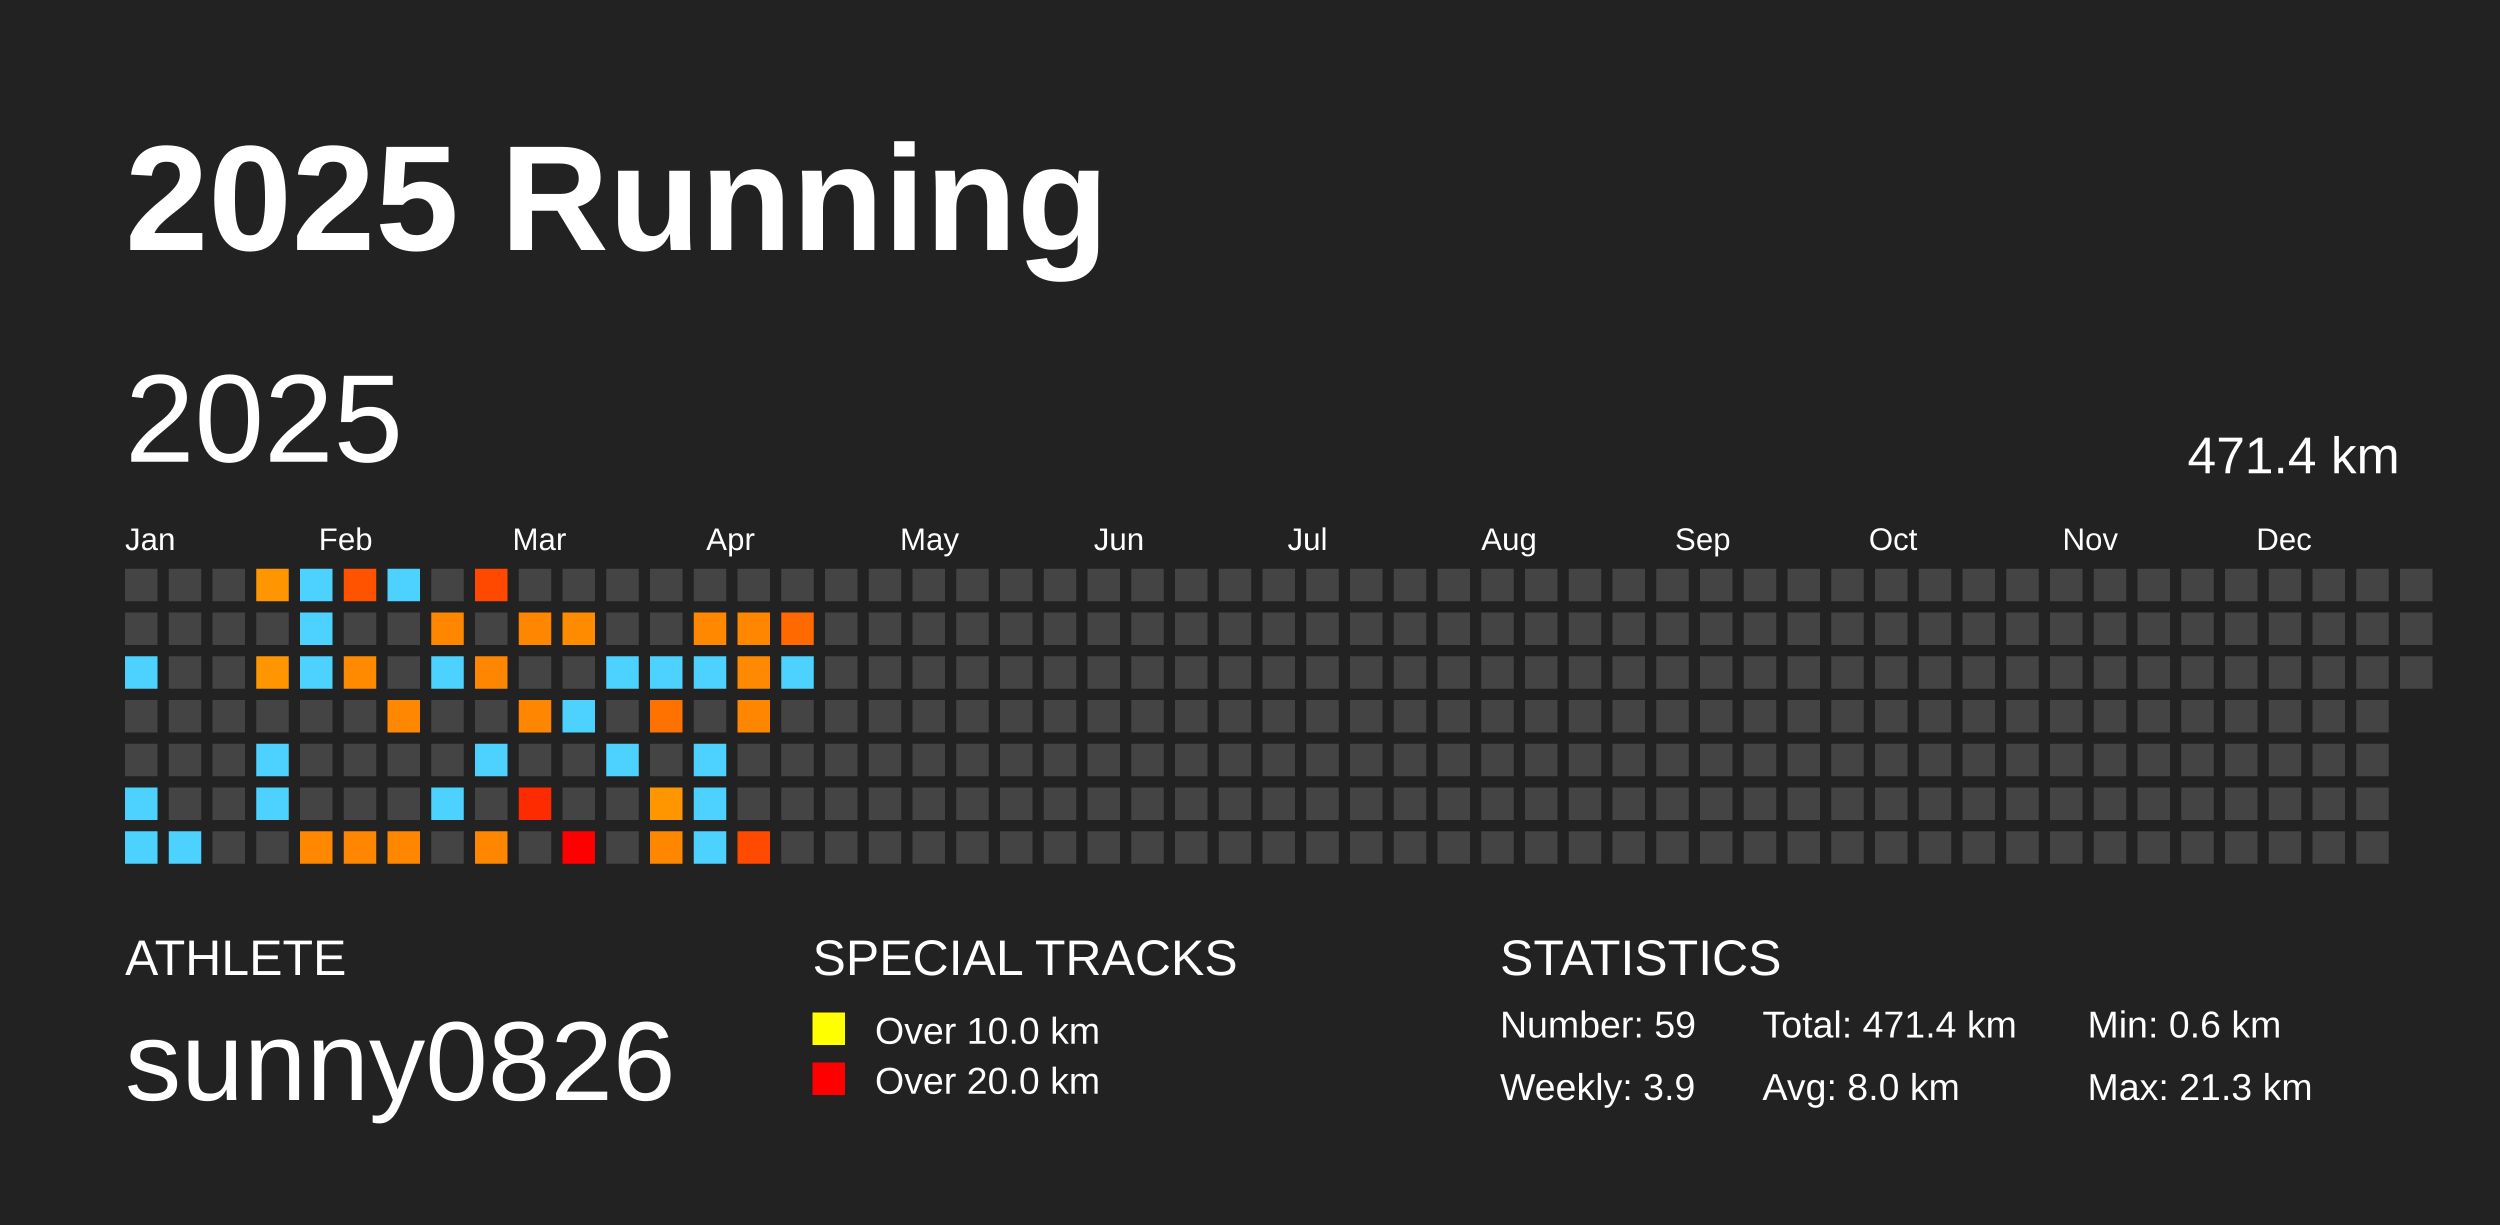
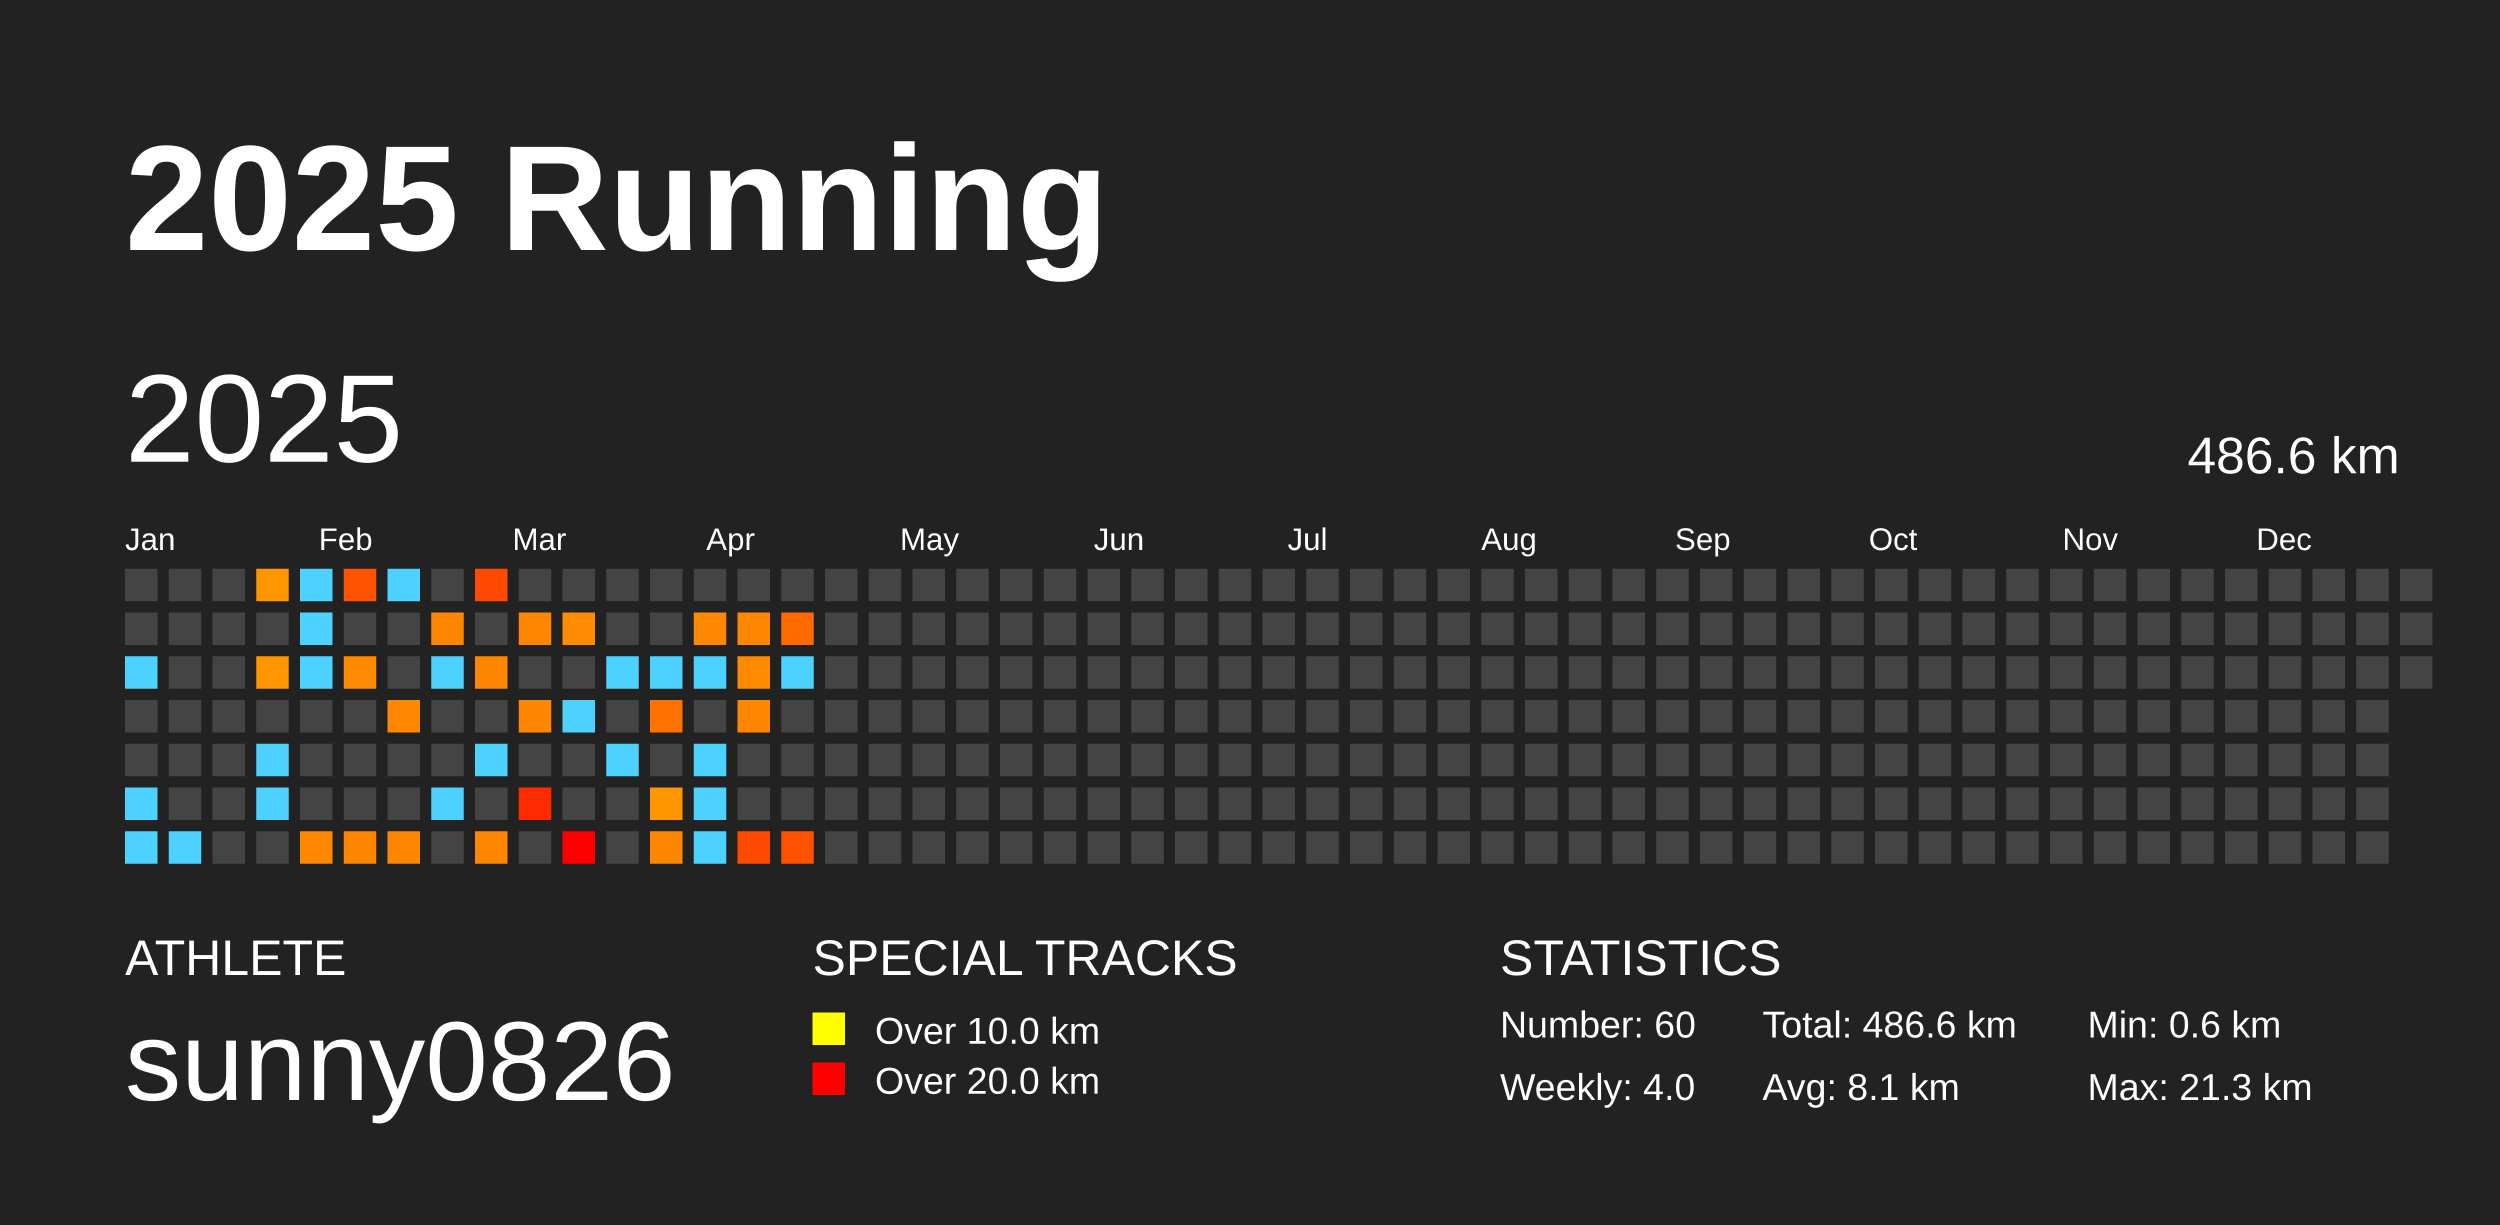
<svg xmlns="http://www.w3.org/2000/svg" baseProfile="full" height="98mm" version="1.1" viewBox="0,0,200,98" width="200mm">
  <defs />
  <rect fill="#222222" height="98" width="200" x="0" y="0" />
  <text fill="#FFFFFF" style="font-size:12px; font-family:Arial; font-weight:bold;" x="10" y="20">2025 Running</text>
  <text fill="#FFFFFF" style="font-size:4px; font-family:Arial" x="10" y="78">ATHLETE</text>
  <text fill="#FFFFFF" style="font-size:9px; font-family:Arial" x="10" y="88">sunny0826</text>
  <text fill="#FFFFFF" style="font-size:4px; font-family:Arial" x="65" y="78">SPECIAL TRACKS</text>
  <rect fill="yellow" height="2.6" width="2.6" x="65" y="81" />
  <text fill="#FFFFFF" style="font-size:3px; font-family:Arial" x="70" y="83.5">Over 10.0 km</text>
  <rect fill="red" height="2.6" width="2.6" x="65" y="85" />
  <text fill="#FFFFFF" style="font-size:3px; font-family:Arial" x="70" y="87.5">Over 20.0 km</text>
  <text fill="#FFFFFF" style="font-size:4px; font-family:Arial" x="120" y="78">STATISTICS</text>
-   <text fill="#FFFFFF" style="font-size:3px; font-family:Arial" x="120" y="83">Number: 59</text>
-   <text fill="#FFFFFF" style="font-size:3px; font-family:Arial" x="120" y="88">Weekly: 3.9</text>
-   <text fill="#FFFFFF" style="font-size:3px; font-family:Arial" x="141" y="83">Total: 471.4 km</text>
-   <text fill="#FFFFFF" style="font-size:3px; font-family:Arial" x="141" y="88">Avg: 8.0 km</text>
+   <text fill="#FFFFFF" style="font-size:3px; font-family:Arial" x="120" y="83">Number: 60</text>
+   <text fill="#FFFFFF" style="font-size:3px; font-family:Arial" x="120" y="88">Weekly: 4.0</text>
+   <text fill="#FFFFFF" style="font-size:3px; font-family:Arial" x="141" y="83">Total: 486.6 km</text>
+   <text fill="#FFFFFF" style="font-size:3px; font-family:Arial" x="141" y="88">Avg: 8.1 km</text>
  <text fill="#FFFFFF" style="font-size:3px; font-family:Arial" x="167" y="83">Min: 0.6 km</text>
  <text fill="#FFFFFF" style="font-size:3px; font-family:Arial" x="167" y="88">Max: 21.3 km</text>
  <text dominant-baseline="hanging" fill="#FFFFFF" style="font-size:10.0px; font-family:Arial;" x="10" y="30">2025</text>
-   <text dominant-baseline="hanging" fill="#FFFFFF" style="font-size:4.125px; font-family:Arial;" x="175" y="35">471.4 km</text>
+   <text dominant-baseline="hanging" fill="#FFFFFF" style="font-size:4.125px; font-family:Arial;" x="175" y="35">486.6 km</text>
  <text fill="#FFFFFF" style="font-size:2.5px; font-family:Arial" x="10.0" y="44">Jan</text>
  <text fill="#FFFFFF" style="font-size:2.5px; font-family:Arial" x="25.5" y="44">Feb</text>
  <text fill="#FFFFFF" style="font-size:2.5px; font-family:Arial" x="41.0" y="44">Mar</text>
  <text fill="#FFFFFF" style="font-size:2.5px; font-family:Arial" x="56.5" y="44">Apr</text>
  <text fill="#FFFFFF" style="font-size:2.5px; font-family:Arial" x="72.0" y="44">May</text>
  <text fill="#FFFFFF" style="font-size:2.5px; font-family:Arial" x="87.5" y="44">Jun</text>
  <text fill="#FFFFFF" style="font-size:2.5px; font-family:Arial" x="103.0" y="44">Jul</text>
  <text fill="#FFFFFF" style="font-size:2.5px; font-family:Arial" x="118.5" y="44">Aug</text>
  <text fill="#FFFFFF" style="font-size:2.5px; font-family:Arial" x="134.0" y="44">Sep</text>
  <text fill="#FFFFFF" style="font-size:2.5px; font-family:Arial" x="149.5" y="44">Oct</text>
  <text fill="#FFFFFF" style="font-size:2.5px; font-family:Arial" x="165.0" y="44">Nov</text>
  <text fill="#FFFFFF" style="font-size:2.5px; font-family:Arial" x="180.5" y="44">Dec</text>
  <rect fill="#444444" height="2.6" width="2.6" x="10.0" y="45.5" />
  <rect fill="#444444" height="2.6" width="2.6" x="10.0" y="49.0" />
  <rect fill="#4dd2ff" height="2.6" width="2.6" x="10.0" y="52.5" />
  <rect fill="#444444" height="2.6" width="2.6" x="10.0" y="56.0" />
  <rect fill="#444444" height="2.6" width="2.6" x="10.0" y="59.5" />
  <rect fill="#4dd2ff" height="2.6" width="2.6" x="10.0" y="63.0" />
  <rect fill="#4dd2ff" height="2.6" width="2.6" x="10.0" y="66.5" />
  <rect fill="#444444" height="2.6" width="2.6" x="13.5" y="45.5" />
  <rect fill="#444444" height="2.6" width="2.6" x="13.5" y="49.0" />
  <rect fill="#444444" height="2.6" width="2.6" x="13.5" y="52.5" />
  <rect fill="#444444" height="2.6" width="2.6" x="13.5" y="56.0" />
  <rect fill="#444444" height="2.6" width="2.6" x="13.5" y="59.5" />
  <rect fill="#444444" height="2.6" width="2.6" x="13.5" y="63.0" />
  <rect fill="#4dd2ff" height="2.6" width="2.6" x="13.5" y="66.5" />
  <rect fill="#444444" height="2.6" width="2.6" x="17.0" y="45.5" />
  <rect fill="#444444" height="2.6" width="2.6" x="17.0" y="49.0" />
  <rect fill="#444444" height="2.6" width="2.6" x="17.0" y="52.5" />
  <rect fill="#444444" height="2.6" width="2.6" x="17.0" y="56.0" />
  <rect fill="#444444" height="2.6" width="2.6" x="17.0" y="59.5" />
  <rect fill="#444444" height="2.6" width="2.6" x="17.0" y="63.0" />
  <rect fill="#444444" height="2.6" width="2.6" x="17.0" y="66.5" />
  <rect fill="#ff9500" height="2.6" width="2.6" x="20.5" y="45.5" />
  <rect fill="#444444" height="2.6" width="2.6" x="20.5" y="49.0" />
  <rect fill="#ff9500" height="2.6" width="2.6" x="20.5" y="52.5" />
  <rect fill="#444444" height="2.6" width="2.6" x="20.5" y="56.0" />
  <rect fill="#4dd2ff" height="2.6" width="2.6" x="20.5" y="59.5" />
  <rect fill="#4dd2ff" height="2.6" width="2.6" x="20.5" y="63.0" />
  <rect fill="#444444" height="2.6" width="2.6" x="20.5" y="66.5" />
  <rect fill="#4dd2ff" height="2.6" width="2.6" x="24.0" y="45.5" />
  <rect fill="#4dd2ff" height="2.6" width="2.6" x="24.0" y="49.0" />
  <rect fill="#4dd2ff" height="2.6" width="2.6" x="24.0" y="52.5" />
  <rect fill="#444444" height="2.6" width="2.6" x="24.0" y="56.0" />
  <rect fill="#444444" height="2.6" width="2.6" x="24.0" y="59.5" />
  <rect fill="#444444" height="2.6" width="2.6" x="24.0" y="63.0" />
  <rect fill="#ff8800" height="2.6" width="2.6" x="24.0" y="66.5" />
  <rect fill="#ff5300" height="2.6" width="2.6" x="27.5" y="45.5" />
  <rect fill="#444444" height="2.6" width="2.6" x="27.5" y="49.0" />
  <rect fill="#ff8a00" height="2.6" width="2.6" x="27.5" y="52.5" />
  <rect fill="#444444" height="2.6" width="2.6" x="27.5" y="56.0" />
  <rect fill="#444444" height="2.6" width="2.6" x="27.5" y="59.5" />
  <rect fill="#444444" height="2.6" width="2.6" x="27.5" y="63.0" />
  <rect fill="#ff8600" height="2.6" width="2.6" x="27.5" y="66.5" />
  <rect fill="#4dd2ff" height="2.6" width="2.6" x="31.0" y="45.5" />
  <rect fill="#444444" height="2.6" width="2.6" x="31.0" y="49.0" />
  <rect fill="#444444" height="2.6" width="2.6" x="31.0" y="52.5" />
  <rect fill="#ff8800" height="2.6" width="2.6" x="31.0" y="56.0" />
  <rect fill="#444444" height="2.6" width="2.6" x="31.0" y="59.5" />
  <rect fill="#444444" height="2.6" width="2.6" x="31.0" y="63.0" />
  <rect fill="#ff8700" height="2.6" width="2.6" x="31.0" y="66.5" />
  <rect fill="#444444" height="2.6" width="2.6" x="34.5" y="45.5" />
  <rect fill="#ff8700" height="2.6" width="2.6" x="34.5" y="49.0" />
  <rect fill="#4dd2ff" height="2.6" width="2.6" x="34.5" y="52.5" />
  <rect fill="#444444" height="2.6" width="2.6" x="34.5" y="56.0" />
  <rect fill="#444444" height="2.6" width="2.6" x="34.5" y="59.5" />
  <rect fill="#4dd2ff" height="2.6" width="2.6" x="34.5" y="63.0" />
  <rect fill="#444444" height="2.6" width="2.6" x="34.5" y="66.5" />
  <rect fill="#ff4900" height="2.6" width="2.6" x="38.0" y="45.5" />
  <rect fill="#444444" height="2.6" width="2.6" x="38.0" y="49.0" />
  <rect fill="#ff8600" height="2.6" width="2.6" x="38.0" y="52.5" />
  <rect fill="#444444" height="2.6" width="2.6" x="38.0" y="56.0" />
  <rect fill="#4dd2ff" height="2.6" width="2.6" x="38.0" y="59.5" />
  <rect fill="#444444" height="2.6" width="2.6" x="38.0" y="63.0" />
  <rect fill="#ff8700" height="2.6" width="2.6" x="38.0" y="66.5" />
  <rect fill="#444444" height="2.6" width="2.6" x="41.5" y="45.5" />
  <rect fill="#ff8700" height="2.6" width="2.6" x="41.5" y="49.0" />
  <rect fill="#444444" height="2.6" width="2.6" x="41.5" y="52.5" />
  <rect fill="#ff8600" height="2.6" width="2.6" x="41.5" y="56.0" />
  <rect fill="#444444" height="2.6" width="2.6" x="41.5" y="59.5" />
  <rect fill="#ff2b00" height="2.6" width="2.6" x="41.5" y="63.0" />
  <rect fill="#444444" height="2.6" width="2.6" x="41.5" y="66.5" />
  <rect fill="#444444" height="2.6" width="2.6" x="45.0" y="45.5" />
  <rect fill="#ff8c00" height="2.6" width="2.6" x="45.0" y="49.0" />
  <rect fill="#444444" height="2.6" width="2.6" x="45.0" y="52.5" />
  <rect fill="#4dd2ff" height="2.6" width="2.6" x="45.0" y="56.0" />
  <rect fill="#444444" height="2.6" width="2.6" x="45.0" y="59.5" />
  <rect fill="#444444" height="2.6" width="2.6" x="45.0" y="63.0" />
  <rect fill="red" height="2.6" width="2.6" x="45.0" y="66.5" />
  <rect fill="#444444" height="2.6" width="2.6" x="48.5" y="45.5" />
  <rect fill="#444444" height="2.6" width="2.6" x="48.5" y="49.0" />
  <rect fill="#4dd2ff" height="2.6" width="2.6" x="48.5" y="52.5" />
  <rect fill="#444444" height="2.6" width="2.6" x="48.5" y="56.0" />
  <rect fill="#4dd2ff" height="2.6" width="2.6" x="48.5" y="59.5" />
  <rect fill="#444444" height="2.6" width="2.6" x="48.5" y="63.0" />
  <rect fill="#444444" height="2.6" width="2.6" x="48.5" y="66.5" />
  <rect fill="#444444" height="2.6" width="2.6" x="52.0" y="45.5" />
  <rect fill="#444444" height="2.6" width="2.6" x="52.0" y="49.0" />
  <rect fill="#4dd2ff" height="2.6" width="2.6" x="52.0" y="52.5" />
  <rect fill="#ff7200" height="2.6" width="2.6" x="52.0" y="56.0" />
  <rect fill="#444444" height="2.6" width="2.6" x="52.0" y="59.5" />
  <rect fill="#ff9600" height="2.6" width="2.6" x="52.0" y="63.0" />
  <rect fill="#ff8700" height="2.6" width="2.6" x="52.0" y="66.5" />
  <rect fill="#444444" height="2.6" width="2.6" x="55.5" y="45.5" />
  <rect fill="#ff8800" height="2.6" width="2.6" x="55.5" y="49.0" />
  <rect fill="#4dd2ff" height="2.6" width="2.6" x="55.5" y="52.5" />
  <rect fill="#444444" height="2.6" width="2.6" x="55.5" y="56.0" />
  <rect fill="#4dd2ff" height="2.6" width="2.6" x="55.5" y="59.5" />
  <rect fill="#4dd2ff" height="2.6" width="2.6" x="55.5" y="63.0" />
  <rect fill="#4dd2ff" height="2.6" width="2.6" x="55.5" y="66.5" />
  <rect fill="#444444" height="2.6" width="2.6" x="59.0" y="45.5" />
  <rect fill="#ff8700" height="2.6" width="2.6" x="59.0" y="49.0" />
  <rect fill="#ff8900" height="2.6" width="2.6" x="59.0" y="52.5" />
  <rect fill="#ff8700" height="2.6" width="2.6" x="59.0" y="56.0" />
  <rect fill="#444444" height="2.6" width="2.6" x="59.0" y="59.5" />
  <rect fill="#444444" height="2.6" width="2.6" x="59.0" y="63.0" />
  <rect fill="#ff4a00" height="2.6" width="2.6" x="59.0" y="66.5" />
  <rect fill="#444444" height="2.6" width="2.6" x="62.5" y="45.5" />
  <rect fill="#ff6900" height="2.6" width="2.6" x="62.5" y="49.0" />
  <rect fill="#4dd2ff" height="2.6" width="2.6" x="62.5" y="52.5" />
  <rect fill="#444444" height="2.6" width="2.6" x="62.5" y="56.0" />
  <rect fill="#444444" height="2.6" width="2.6" x="62.5" y="59.5" />
  <rect fill="#444444" height="2.6" width="2.6" x="62.5" y="63.0" />
-   <rect fill="#444444" height="2.6" width="2.6" x="62.5" y="66.5" />
+   <rect fill="#ff5100" height="2.6" width="2.6" x="62.5" y="66.5" />
  <rect fill="#444444" height="2.6" width="2.6" x="66.0" y="45.5" />
  <rect fill="#444444" height="2.6" width="2.6" x="66.0" y="49.0" />
  <rect fill="#444444" height="2.6" width="2.6" x="66.0" y="52.5" />
  <rect fill="#444444" height="2.6" width="2.6" x="66.0" y="56.0" />
  <rect fill="#444444" height="2.6" width="2.6" x="66.0" y="59.5" />
  <rect fill="#444444" height="2.6" width="2.6" x="66.0" y="63.0" />
  <rect fill="#444444" height="2.6" width="2.6" x="66.0" y="66.5" />
  <rect fill="#444444" height="2.6" width="2.6" x="69.5" y="45.5" />
  <rect fill="#444444" height="2.6" width="2.6" x="69.5" y="49.0" />
  <rect fill="#444444" height="2.6" width="2.6" x="69.5" y="52.5" />
  <rect fill="#444444" height="2.6" width="2.6" x="69.5" y="56.0" />
  <rect fill="#444444" height="2.6" width="2.6" x="69.5" y="59.5" />
  <rect fill="#444444" height="2.6" width="2.6" x="69.5" y="63.0" />
  <rect fill="#444444" height="2.6" width="2.6" x="69.5" y="66.5" />
  <rect fill="#444444" height="2.6" width="2.6" x="73.0" y="45.5" />
  <rect fill="#444444" height="2.6" width="2.6" x="73.0" y="49.0" />
  <rect fill="#444444" height="2.6" width="2.6" x="73.0" y="52.5" />
  <rect fill="#444444" height="2.6" width="2.6" x="73.0" y="56.0" />
  <rect fill="#444444" height="2.6" width="2.6" x="73.0" y="59.5" />
  <rect fill="#444444" height="2.6" width="2.6" x="73.0" y="63.0" />
  <rect fill="#444444" height="2.6" width="2.6" x="73.0" y="66.5" />
  <rect fill="#444444" height="2.6" width="2.6" x="76.5" y="45.5" />
  <rect fill="#444444" height="2.6" width="2.6" x="76.5" y="49.0" />
  <rect fill="#444444" height="2.6" width="2.6" x="76.5" y="52.5" />
  <rect fill="#444444" height="2.6" width="2.6" x="76.5" y="56.0" />
  <rect fill="#444444" height="2.6" width="2.6" x="76.5" y="59.5" />
  <rect fill="#444444" height="2.6" width="2.6" x="76.5" y="63.0" />
  <rect fill="#444444" height="2.6" width="2.6" x="76.5" y="66.5" />
  <rect fill="#444444" height="2.6" width="2.6" x="80.0" y="45.5" />
  <rect fill="#444444" height="2.6" width="2.6" x="80.0" y="49.0" />
  <rect fill="#444444" height="2.6" width="2.6" x="80.0" y="52.5" />
  <rect fill="#444444" height="2.6" width="2.6" x="80.0" y="56.0" />
  <rect fill="#444444" height="2.6" width="2.6" x="80.0" y="59.5" />
  <rect fill="#444444" height="2.6" width="2.6" x="80.0" y="63.0" />
  <rect fill="#444444" height="2.6" width="2.6" x="80.0" y="66.5" />
  <rect fill="#444444" height="2.6" width="2.6" x="83.5" y="45.5" />
  <rect fill="#444444" height="2.6" width="2.6" x="83.5" y="49.0" />
  <rect fill="#444444" height="2.6" width="2.6" x="83.5" y="52.5" />
  <rect fill="#444444" height="2.6" width="2.6" x="83.5" y="56.0" />
  <rect fill="#444444" height="2.6" width="2.6" x="83.5" y="59.5" />
  <rect fill="#444444" height="2.6" width="2.6" x="83.5" y="63.0" />
  <rect fill="#444444" height="2.6" width="2.6" x="83.5" y="66.5" />
  <rect fill="#444444" height="2.6" width="2.6" x="87.0" y="45.5" />
  <rect fill="#444444" height="2.6" width="2.6" x="87.0" y="49.0" />
  <rect fill="#444444" height="2.6" width="2.6" x="87.0" y="52.5" />
  <rect fill="#444444" height="2.6" width="2.6" x="87.0" y="56.0" />
  <rect fill="#444444" height="2.6" width="2.6" x="87.0" y="59.5" />
  <rect fill="#444444" height="2.6" width="2.6" x="87.0" y="63.0" />
  <rect fill="#444444" height="2.6" width="2.6" x="87.0" y="66.5" />
  <rect fill="#444444" height="2.6" width="2.6" x="90.5" y="45.5" />
  <rect fill="#444444" height="2.6" width="2.6" x="90.5" y="49.0" />
  <rect fill="#444444" height="2.6" width="2.6" x="90.5" y="52.5" />
  <rect fill="#444444" height="2.6" width="2.6" x="90.5" y="56.0" />
  <rect fill="#444444" height="2.6" width="2.6" x="90.5" y="59.5" />
  <rect fill="#444444" height="2.6" width="2.6" x="90.5" y="63.0" />
  <rect fill="#444444" height="2.6" width="2.6" x="90.5" y="66.5" />
  <rect fill="#444444" height="2.6" width="2.6" x="94.0" y="45.5" />
  <rect fill="#444444" height="2.6" width="2.6" x="94.0" y="49.0" />
  <rect fill="#444444" height="2.6" width="2.6" x="94.0" y="52.5" />
  <rect fill="#444444" height="2.6" width="2.6" x="94.0" y="56.0" />
  <rect fill="#444444" height="2.6" width="2.6" x="94.0" y="59.5" />
  <rect fill="#444444" height="2.6" width="2.6" x="94.0" y="63.0" />
  <rect fill="#444444" height="2.6" width="2.6" x="94.0" y="66.5" />
  <rect fill="#444444" height="2.6" width="2.6" x="97.5" y="45.5" />
  <rect fill="#444444" height="2.6" width="2.6" x="97.5" y="49.0" />
  <rect fill="#444444" height="2.6" width="2.6" x="97.5" y="52.5" />
  <rect fill="#444444" height="2.6" width="2.6" x="97.5" y="56.0" />
  <rect fill="#444444" height="2.6" width="2.6" x="97.5" y="59.5" />
  <rect fill="#444444" height="2.6" width="2.6" x="97.5" y="63.0" />
  <rect fill="#444444" height="2.6" width="2.6" x="97.5" y="66.5" />
  <rect fill="#444444" height="2.6" width="2.6" x="101.0" y="45.5" />
  <rect fill="#444444" height="2.6" width="2.6" x="101.0" y="49.0" />
  <rect fill="#444444" height="2.6" width="2.6" x="101.0" y="52.5" />
  <rect fill="#444444" height="2.6" width="2.6" x="101.0" y="56.0" />
  <rect fill="#444444" height="2.6" width="2.6" x="101.0" y="59.5" />
  <rect fill="#444444" height="2.6" width="2.6" x="101.0" y="63.0" />
  <rect fill="#444444" height="2.6" width="2.6" x="101.0" y="66.5" />
  <rect fill="#444444" height="2.6" width="2.6" x="104.5" y="45.5" />
  <rect fill="#444444" height="2.6" width="2.6" x="104.5" y="49.0" />
  <rect fill="#444444" height="2.6" width="2.6" x="104.5" y="52.5" />
  <rect fill="#444444" height="2.6" width="2.6" x="104.5" y="56.0" />
  <rect fill="#444444" height="2.6" width="2.6" x="104.5" y="59.5" />
  <rect fill="#444444" height="2.6" width="2.6" x="104.5" y="63.0" />
  <rect fill="#444444" height="2.6" width="2.6" x="104.5" y="66.5" />
  <rect fill="#444444" height="2.6" width="2.6" x="108.0" y="45.5" />
  <rect fill="#444444" height="2.6" width="2.6" x="108.0" y="49.0" />
  <rect fill="#444444" height="2.6" width="2.6" x="108.0" y="52.5" />
  <rect fill="#444444" height="2.6" width="2.6" x="108.0" y="56.0" />
  <rect fill="#444444" height="2.6" width="2.6" x="108.0" y="59.5" />
  <rect fill="#444444" height="2.6" width="2.6" x="108.0" y="63.0" />
  <rect fill="#444444" height="2.6" width="2.6" x="108.0" y="66.5" />
  <rect fill="#444444" height="2.6" width="2.6" x="111.5" y="45.5" />
  <rect fill="#444444" height="2.6" width="2.6" x="111.5" y="49.0" />
  <rect fill="#444444" height="2.6" width="2.6" x="111.5" y="52.5" />
  <rect fill="#444444" height="2.6" width="2.6" x="111.5" y="56.0" />
  <rect fill="#444444" height="2.6" width="2.6" x="111.5" y="59.5" />
  <rect fill="#444444" height="2.6" width="2.6" x="111.5" y="63.0" />
  <rect fill="#444444" height="2.6" width="2.6" x="111.5" y="66.5" />
  <rect fill="#444444" height="2.6" width="2.6" x="115.0" y="45.5" />
  <rect fill="#444444" height="2.6" width="2.6" x="115.0" y="49.0" />
  <rect fill="#444444" height="2.6" width="2.6" x="115.0" y="52.5" />
  <rect fill="#444444" height="2.6" width="2.6" x="115.0" y="56.0" />
  <rect fill="#444444" height="2.6" width="2.6" x="115.0" y="59.5" />
  <rect fill="#444444" height="2.6" width="2.6" x="115.0" y="63.0" />
  <rect fill="#444444" height="2.6" width="2.6" x="115.0" y="66.5" />
  <rect fill="#444444" height="2.6" width="2.6" x="118.5" y="45.5" />
  <rect fill="#444444" height="2.6" width="2.6" x="118.5" y="49.0" />
  <rect fill="#444444" height="2.6" width="2.6" x="118.5" y="52.5" />
  <rect fill="#444444" height="2.6" width="2.6" x="118.5" y="56.0" />
  <rect fill="#444444" height="2.6" width="2.6" x="118.5" y="59.5" />
  <rect fill="#444444" height="2.6" width="2.6" x="118.5" y="63.0" />
  <rect fill="#444444" height="2.6" width="2.6" x="118.5" y="66.5" />
  <rect fill="#444444" height="2.6" width="2.6" x="122.0" y="45.5" />
  <rect fill="#444444" height="2.6" width="2.6" x="122.0" y="49.0" />
  <rect fill="#444444" height="2.6" width="2.6" x="122.0" y="52.5" />
  <rect fill="#444444" height="2.6" width="2.6" x="122.0" y="56.0" />
  <rect fill="#444444" height="2.6" width="2.6" x="122.0" y="59.5" />
  <rect fill="#444444" height="2.6" width="2.6" x="122.0" y="63.0" />
  <rect fill="#444444" height="2.6" width="2.6" x="122.0" y="66.5" />
  <rect fill="#444444" height="2.6" width="2.6" x="125.5" y="45.5" />
  <rect fill="#444444" height="2.6" width="2.6" x="125.5" y="49.0" />
  <rect fill="#444444" height="2.6" width="2.6" x="125.5" y="52.5" />
  <rect fill="#444444" height="2.6" width="2.6" x="125.5" y="56.0" />
  <rect fill="#444444" height="2.6" width="2.6" x="125.5" y="59.5" />
  <rect fill="#444444" height="2.6" width="2.6" x="125.5" y="63.0" />
  <rect fill="#444444" height="2.6" width="2.6" x="125.5" y="66.5" />
  <rect fill="#444444" height="2.6" width="2.6" x="129.0" y="45.5" />
  <rect fill="#444444" height="2.6" width="2.6" x="129.0" y="49.0" />
  <rect fill="#444444" height="2.6" width="2.6" x="129.0" y="52.5" />
  <rect fill="#444444" height="2.6" width="2.6" x="129.0" y="56.0" />
  <rect fill="#444444" height="2.6" width="2.6" x="129.0" y="59.5" />
  <rect fill="#444444" height="2.6" width="2.6" x="129.0" y="63.0" />
  <rect fill="#444444" height="2.6" width="2.6" x="129.0" y="66.5" />
  <rect fill="#444444" height="2.6" width="2.6" x="132.5" y="45.5" />
  <rect fill="#444444" height="2.6" width="2.6" x="132.5" y="49.0" />
  <rect fill="#444444" height="2.6" width="2.6" x="132.5" y="52.5" />
  <rect fill="#444444" height="2.6" width="2.6" x="132.5" y="56.0" />
  <rect fill="#444444" height="2.6" width="2.6" x="132.5" y="59.5" />
  <rect fill="#444444" height="2.6" width="2.6" x="132.5" y="63.0" />
  <rect fill="#444444" height="2.6" width="2.6" x="132.5" y="66.5" />
  <rect fill="#444444" height="2.6" width="2.6" x="136.0" y="45.5" />
  <rect fill="#444444" height="2.6" width="2.6" x="136.0" y="49.0" />
  <rect fill="#444444" height="2.6" width="2.6" x="136.0" y="52.5" />
  <rect fill="#444444" height="2.6" width="2.6" x="136.0" y="56.0" />
  <rect fill="#444444" height="2.6" width="2.6" x="136.0" y="59.5" />
  <rect fill="#444444" height="2.6" width="2.6" x="136.0" y="63.0" />
  <rect fill="#444444" height="2.6" width="2.6" x="136.0" y="66.5" />
  <rect fill="#444444" height="2.6" width="2.6" x="139.5" y="45.5" />
  <rect fill="#444444" height="2.6" width="2.6" x="139.5" y="49.0" />
  <rect fill="#444444" height="2.6" width="2.6" x="139.5" y="52.5" />
  <rect fill="#444444" height="2.6" width="2.6" x="139.5" y="56.0" />
  <rect fill="#444444" height="2.6" width="2.6" x="139.5" y="59.5" />
  <rect fill="#444444" height="2.6" width="2.6" x="139.5" y="63.0" />
  <rect fill="#444444" height="2.6" width="2.6" x="139.5" y="66.5" />
  <rect fill="#444444" height="2.6" width="2.6" x="143.0" y="45.5" />
  <rect fill="#444444" height="2.6" width="2.6" x="143.0" y="49.0" />
  <rect fill="#444444" height="2.6" width="2.6" x="143.0" y="52.5" />
  <rect fill="#444444" height="2.6" width="2.6" x="143.0" y="56.0" />
  <rect fill="#444444" height="2.6" width="2.6" x="143.0" y="59.5" />
  <rect fill="#444444" height="2.6" width="2.6" x="143.0" y="63.0" />
  <rect fill="#444444" height="2.6" width="2.6" x="143.0" y="66.5" />
  <rect fill="#444444" height="2.6" width="2.6" x="146.5" y="45.5" />
  <rect fill="#444444" height="2.6" width="2.6" x="146.5" y="49.0" />
  <rect fill="#444444" height="2.6" width="2.6" x="146.5" y="52.5" />
  <rect fill="#444444" height="2.6" width="2.6" x="146.5" y="56.0" />
  <rect fill="#444444" height="2.6" width="2.6" x="146.5" y="59.5" />
  <rect fill="#444444" height="2.6" width="2.6" x="146.5" y="63.0" />
  <rect fill="#444444" height="2.6" width="2.6" x="146.5" y="66.5" />
  <rect fill="#444444" height="2.6" width="2.6" x="150.0" y="45.5" />
  <rect fill="#444444" height="2.6" width="2.6" x="150.0" y="49.0" />
  <rect fill="#444444" height="2.6" width="2.6" x="150.0" y="52.5" />
  <rect fill="#444444" height="2.6" width="2.6" x="150.0" y="56.0" />
  <rect fill="#444444" height="2.6" width="2.6" x="150.0" y="59.5" />
  <rect fill="#444444" height="2.6" width="2.6" x="150.0" y="63.0" />
  <rect fill="#444444" height="2.6" width="2.6" x="150.0" y="66.5" />
  <rect fill="#444444" height="2.6" width="2.6" x="153.5" y="45.5" />
  <rect fill="#444444" height="2.6" width="2.6" x="153.5" y="49.0" />
  <rect fill="#444444" height="2.6" width="2.6" x="153.5" y="52.5" />
  <rect fill="#444444" height="2.6" width="2.6" x="153.5" y="56.0" />
  <rect fill="#444444" height="2.6" width="2.6" x="153.5" y="59.5" />
  <rect fill="#444444" height="2.6" width="2.6" x="153.5" y="63.0" />
  <rect fill="#444444" height="2.6" width="2.6" x="153.5" y="66.5" />
  <rect fill="#444444" height="2.6" width="2.6" x="157.0" y="45.5" />
  <rect fill="#444444" height="2.6" width="2.6" x="157.0" y="49.0" />
  <rect fill="#444444" height="2.6" width="2.6" x="157.0" y="52.5" />
  <rect fill="#444444" height="2.6" width="2.6" x="157.0" y="56.0" />
  <rect fill="#444444" height="2.6" width="2.6" x="157.0" y="59.5" />
  <rect fill="#444444" height="2.6" width="2.6" x="157.0" y="63.0" />
  <rect fill="#444444" height="2.6" width="2.6" x="157.0" y="66.5" />
  <rect fill="#444444" height="2.6" width="2.6" x="160.5" y="45.5" />
  <rect fill="#444444" height="2.6" width="2.6" x="160.5" y="49.0" />
  <rect fill="#444444" height="2.6" width="2.6" x="160.5" y="52.5" />
  <rect fill="#444444" height="2.6" width="2.6" x="160.5" y="56.0" />
  <rect fill="#444444" height="2.6" width="2.6" x="160.5" y="59.5" />
  <rect fill="#444444" height="2.6" width="2.6" x="160.5" y="63.0" />
  <rect fill="#444444" height="2.6" width="2.6" x="160.5" y="66.5" />
  <rect fill="#444444" height="2.6" width="2.6" x="164.0" y="45.5" />
  <rect fill="#444444" height="2.6" width="2.6" x="164.0" y="49.0" />
  <rect fill="#444444" height="2.6" width="2.6" x="164.0" y="52.5" />
  <rect fill="#444444" height="2.6" width="2.6" x="164.0" y="56.0" />
  <rect fill="#444444" height="2.6" width="2.6" x="164.0" y="59.5" />
  <rect fill="#444444" height="2.6" width="2.6" x="164.0" y="63.0" />
  <rect fill="#444444" height="2.6" width="2.6" x="164.0" y="66.5" />
  <rect fill="#444444" height="2.6" width="2.6" x="167.5" y="45.5" />
  <rect fill="#444444" height="2.6" width="2.6" x="167.5" y="49.0" />
  <rect fill="#444444" height="2.6" width="2.6" x="167.5" y="52.5" />
  <rect fill="#444444" height="2.6" width="2.6" x="167.5" y="56.0" />
  <rect fill="#444444" height="2.6" width="2.6" x="167.5" y="59.5" />
  <rect fill="#444444" height="2.6" width="2.6" x="167.5" y="63.0" />
  <rect fill="#444444" height="2.6" width="2.6" x="167.5" y="66.5" />
  <rect fill="#444444" height="2.6" width="2.6" x="171.0" y="45.5" />
  <rect fill="#444444" height="2.6" width="2.6" x="171.0" y="49.0" />
  <rect fill="#444444" height="2.6" width="2.6" x="171.0" y="52.5" />
  <rect fill="#444444" height="2.6" width="2.6" x="171.0" y="56.0" />
  <rect fill="#444444" height="2.6" width="2.6" x="171.0" y="59.5" />
  <rect fill="#444444" height="2.6" width="2.6" x="171.0" y="63.0" />
  <rect fill="#444444" height="2.6" width="2.6" x="171.0" y="66.5" />
  <rect fill="#444444" height="2.6" width="2.6" x="174.5" y="45.5" />
  <rect fill="#444444" height="2.6" width="2.6" x="174.5" y="49.0" />
  <rect fill="#444444" height="2.6" width="2.6" x="174.5" y="52.5" />
  <rect fill="#444444" height="2.6" width="2.6" x="174.5" y="56.0" />
  <rect fill="#444444" height="2.6" width="2.6" x="174.5" y="59.5" />
  <rect fill="#444444" height="2.6" width="2.6" x="174.5" y="63.0" />
  <rect fill="#444444" height="2.6" width="2.6" x="174.5" y="66.5" />
  <rect fill="#444444" height="2.6" width="2.6" x="178.0" y="45.5" />
  <rect fill="#444444" height="2.6" width="2.6" x="178.0" y="49.0" />
  <rect fill="#444444" height="2.6" width="2.6" x="178.0" y="52.5" />
  <rect fill="#444444" height="2.6" width="2.6" x="178.0" y="56.0" />
  <rect fill="#444444" height="2.6" width="2.6" x="178.0" y="59.5" />
  <rect fill="#444444" height="2.6" width="2.6" x="178.0" y="63.0" />
  <rect fill="#444444" height="2.6" width="2.6" x="178.0" y="66.5" />
  <rect fill="#444444" height="2.6" width="2.6" x="181.5" y="45.5" />
  <rect fill="#444444" height="2.6" width="2.6" x="181.5" y="49.0" />
  <rect fill="#444444" height="2.6" width="2.6" x="181.5" y="52.5" />
  <rect fill="#444444" height="2.6" width="2.6" x="181.5" y="56.0" />
  <rect fill="#444444" height="2.6" width="2.6" x="181.5" y="59.5" />
  <rect fill="#444444" height="2.6" width="2.6" x="181.5" y="63.0" />
  <rect fill="#444444" height="2.6" width="2.6" x="181.5" y="66.5" />
  <rect fill="#444444" height="2.6" width="2.6" x="185.0" y="45.5" />
  <rect fill="#444444" height="2.6" width="2.6" x="185.0" y="49.0" />
  <rect fill="#444444" height="2.6" width="2.6" x="185.0" y="52.5" />
  <rect fill="#444444" height="2.6" width="2.6" x="185.0" y="56.0" />
  <rect fill="#444444" height="2.6" width="2.6" x="185.0" y="59.5" />
  <rect fill="#444444" height="2.6" width="2.6" x="185.0" y="63.0" />
  <rect fill="#444444" height="2.6" width="2.6" x="185.0" y="66.5" />
  <rect fill="#444444" height="2.6" width="2.6" x="188.5" y="45.5" />
  <rect fill="#444444" height="2.6" width="2.6" x="188.5" y="49.0" />
  <rect fill="#444444" height="2.6" width="2.6" x="188.5" y="52.5" />
  <rect fill="#444444" height="2.6" width="2.6" x="188.5" y="56.0" />
  <rect fill="#444444" height="2.6" width="2.6" x="188.5" y="59.5" />
  <rect fill="#444444" height="2.6" width="2.6" x="188.5" y="63.0" />
  <rect fill="#444444" height="2.6" width="2.6" x="188.5" y="66.5" />
  <rect fill="#444444" height="2.6" width="2.6" x="192.0" y="45.5" />
  <rect fill="#444444" height="2.6" width="2.6" x="192.0" y="49.0" />
  <rect fill="#444444" height="2.6" width="2.6" x="192.0" y="52.5" />
</svg>
